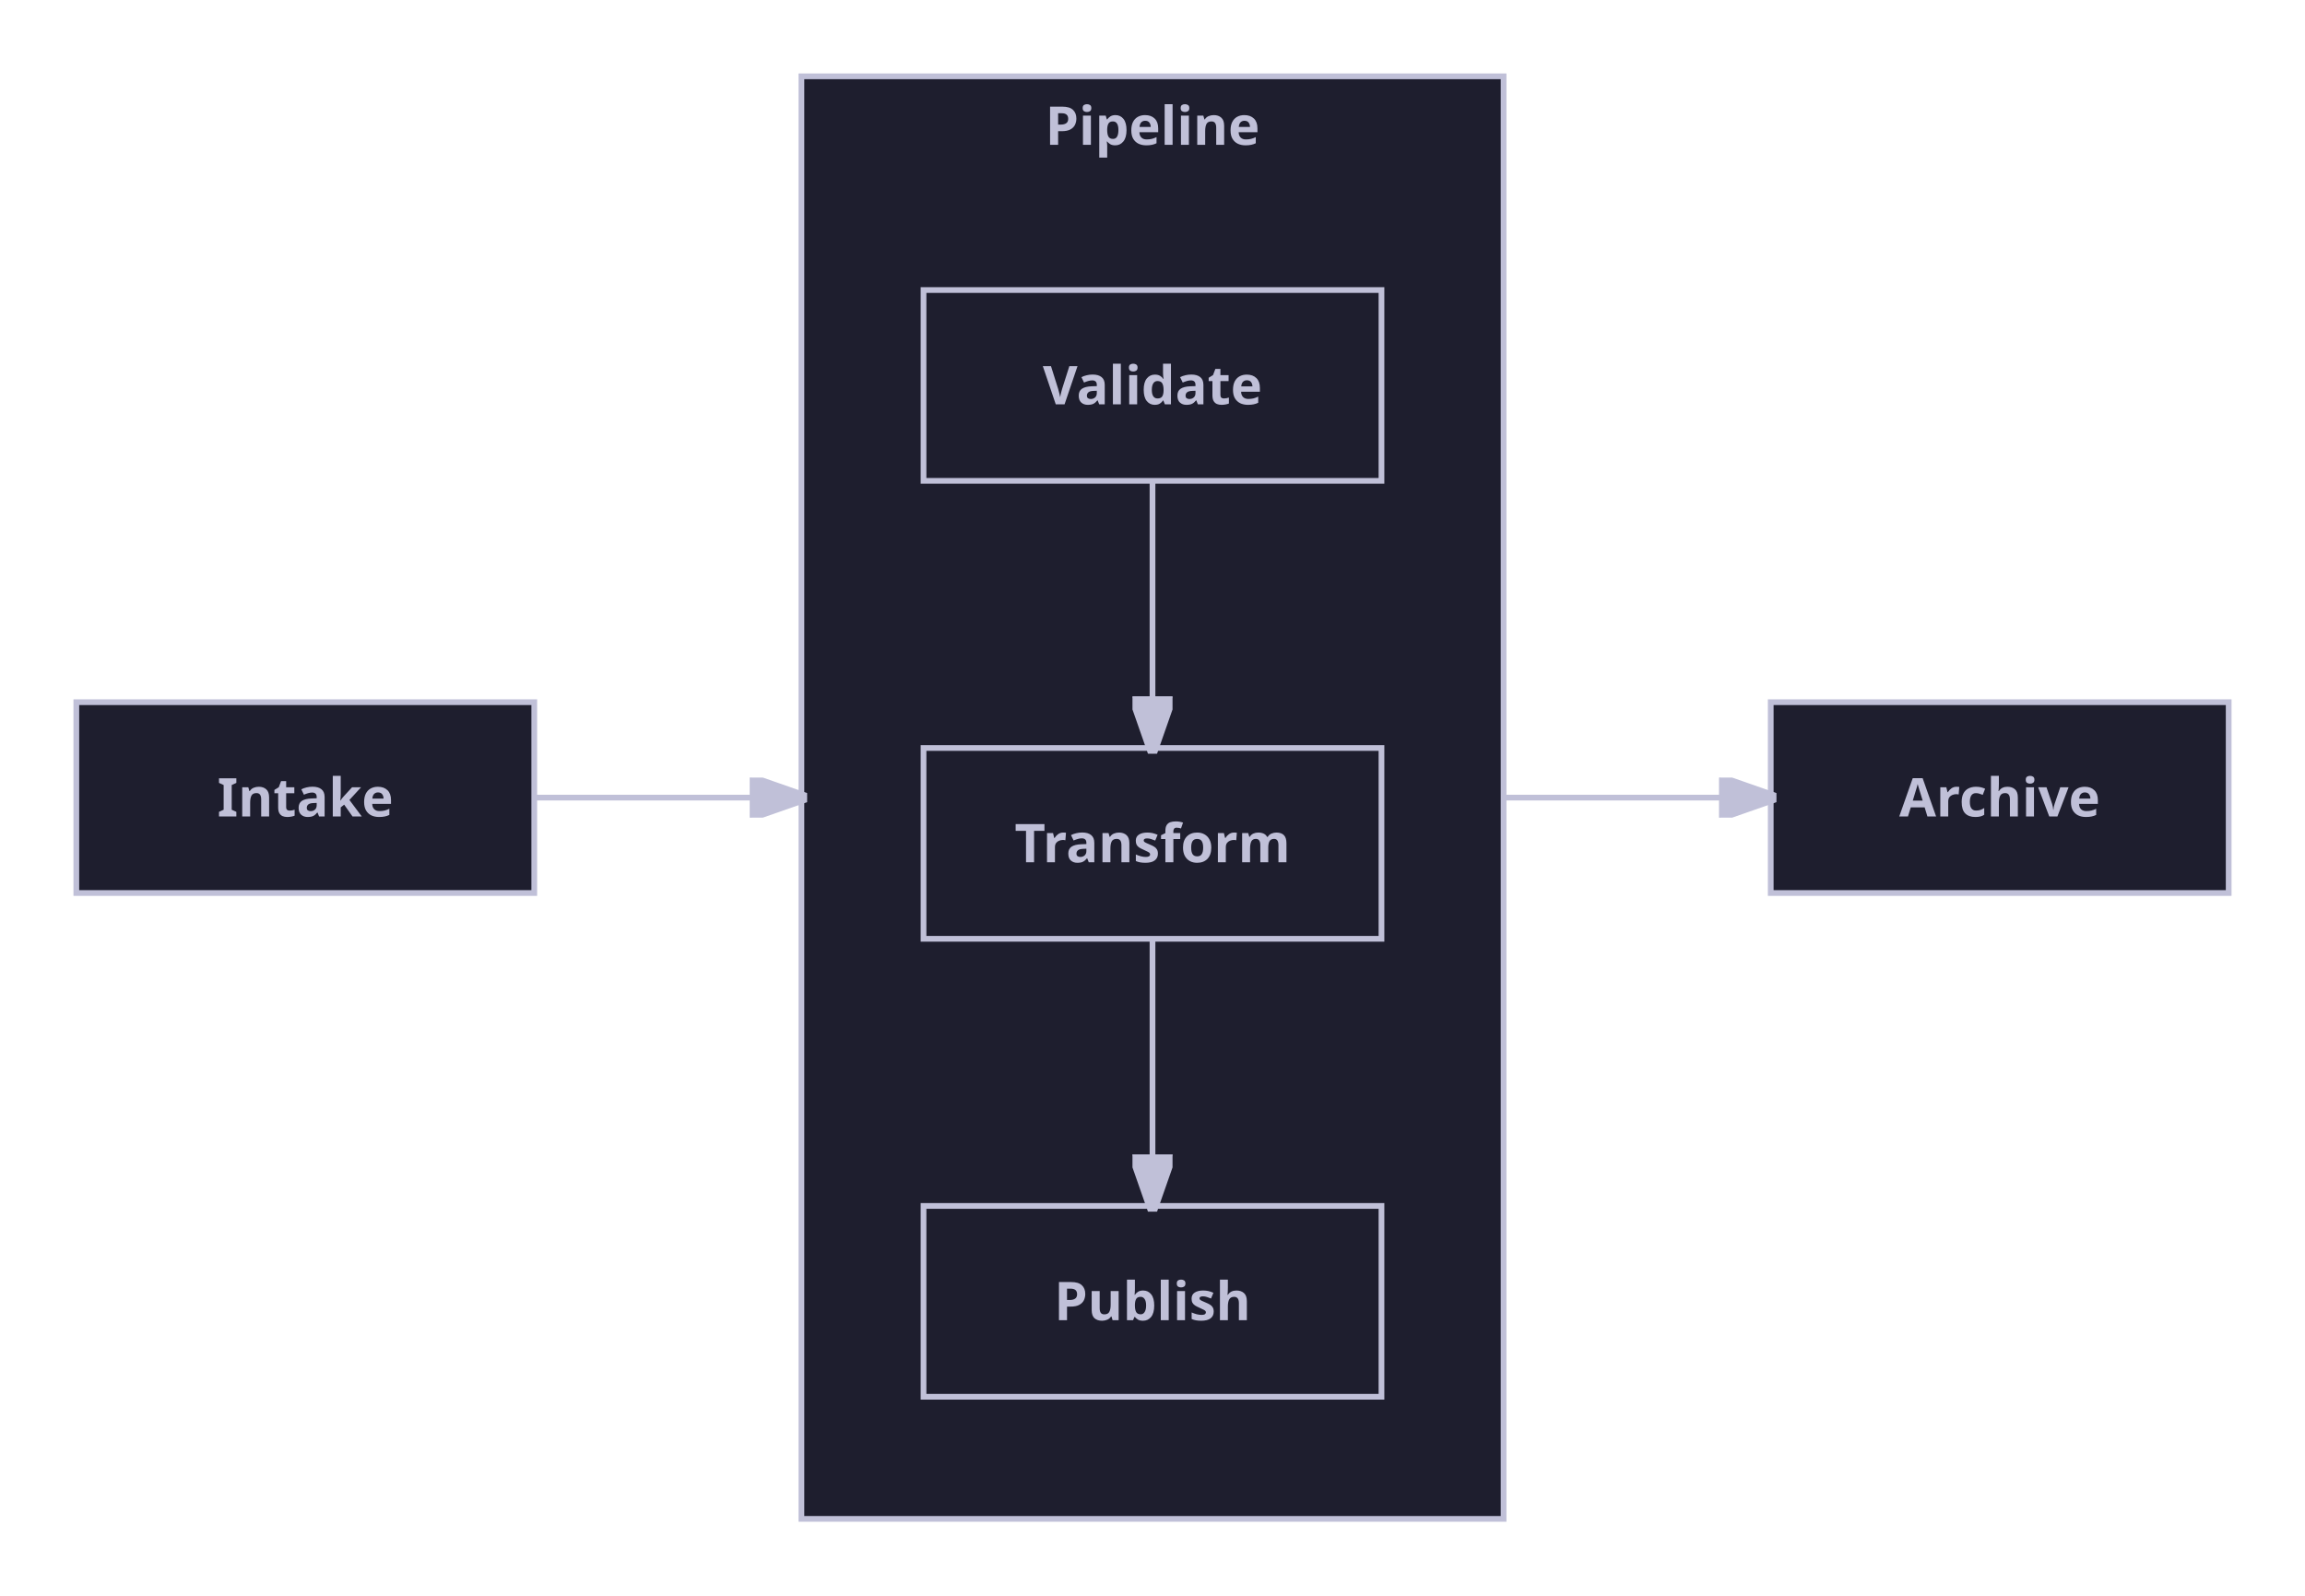
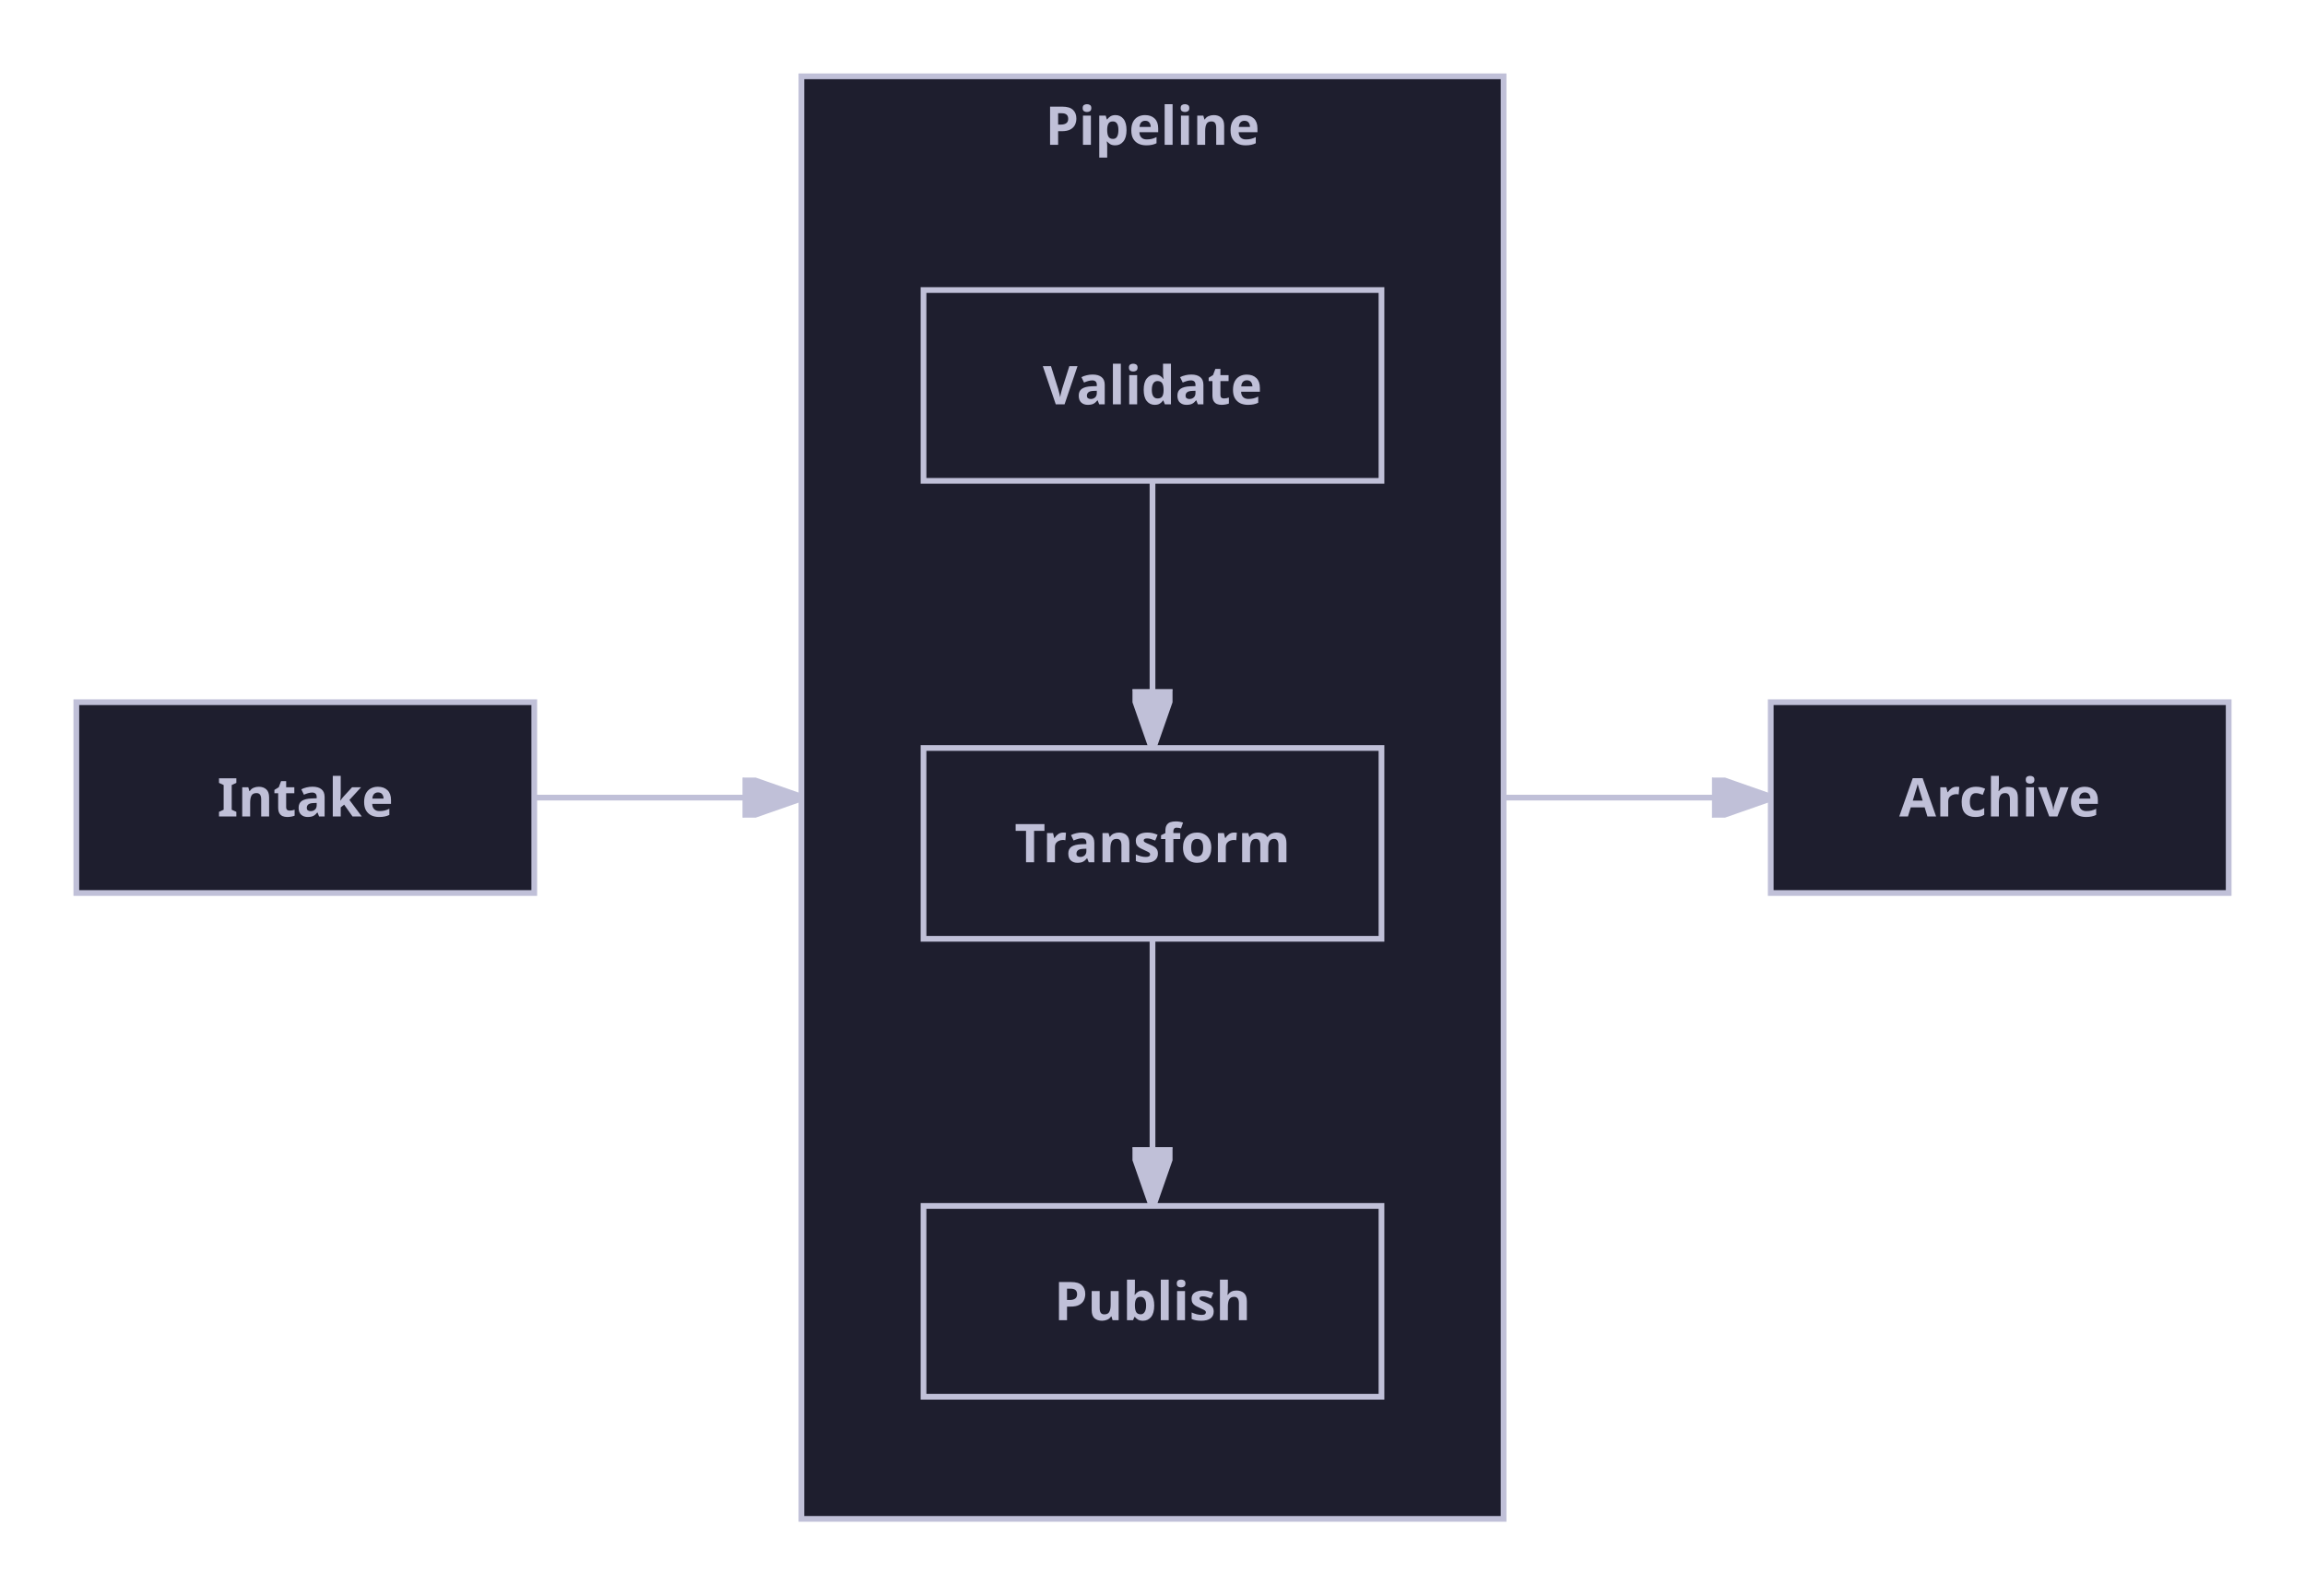
<svg xmlns="http://www.w3.org/2000/svg" width="604.00" height="418.00" viewBox="0 0 604.00 418.00">
  <defs>
-     <marker id="line-end-open-chevron" markerWidth="10" markerHeight="7" refX="9" refY="3.5" orient="auto">
-       <polyline points="0 0, 10 3.5, 0 7" fill="none" stroke="#C0C0D8" stroke-width="1.50" />
+     <marker id="line-end-open-chevron" markerWidth="10.248" markerHeight="7" refX="10.248" refY="3.5" orient="auto">
+       <polyline points="0 0, 10 3.5, 0 7" fill="none" stroke="#C0C0D8" stroke-width="1.50" stroke-linejoin="bevel" />
    </marker>
-     <marker id="line-end-hollow-triangle" markerWidth="10" markerHeight="7" refX="9" refY="3.5" orient="auto">
-       <polygon points="0 0, 10 3.5, 0 7" fill="#1E1E2E" stroke="#C0C0D8" stroke-width="1.50" />
+     <marker id="line-end-hollow-triangle" markerWidth="10.248" markerHeight="7" refX="10.248" refY="3.5" orient="auto">
+       <polygon points="0 0, 10 3.5, 0 7" fill="#1E1E2E" stroke="#C0C0D8" stroke-width="1.50" stroke-linejoin="bevel" />
    </marker>
-     <marker id="line-end-filled-arrow" markerWidth="10" markerHeight="7" refX="9" refY="3.5" orient="auto">
-       <polygon points="0 0, 10 3.5, 0 7" fill="#C0C0D8" stroke="#C0C0D8" stroke-width="1.50" />
+     <marker id="line-end-filled-arrow" markerWidth="10.248" markerHeight="7" refX="10.248" refY="3.5" orient="auto">
+       <polygon points="0 0, 10 3.5, 0 7" fill="#C0C0D8" stroke="#C0C0D8" stroke-width="1.50" stroke-linejoin="bevel" />
    </marker>
-     <marker id="line-end-hollow-triangle-crossbar" markerWidth="14.5" markerHeight="7" refX="13.5" refY="3.5" orient="auto">
-       <polygon points="4.5 0, 14.5 3.5, 4.5 7" fill="#1E1E2E" stroke="#C0C0D8" stroke-width="1.50" />
+     <marker id="line-end-hollow-triangle-crossbar" markerWidth="14.748" markerHeight="7" refX="14.748" refY="3.5" orient="auto">
+       <polygon points="4.5 0, 14.5 3.5, 4.5 7" fill="#1E1E2E" stroke="#C0C0D8" stroke-width="1.50" stroke-linejoin="bevel" />
      <line x1="1" y1="0" x2="1" y2="7" stroke="#C0C0D8" stroke-width="1.50" />
    </marker>
-     <marker id="line-end-hollow-diamond" markerWidth="14" markerHeight="8" refX="13" refY="4" orient="auto">
-       <polygon points="1 4, 7 0, 13 4, 7 8" fill="#1E1E2E" stroke="#C0C0D8" stroke-width="1.50" />
+     <marker id="line-end-hollow-diamond" markerWidth="14" markerHeight="8" refX="13.416" refY="4" orient="auto">
+       <polygon points="1 4, 7 0, 13 4, 7 8" fill="#1E1E2E" stroke="#C0C0D8" stroke-width="1.50" stroke-linejoin="bevel" />
    </marker>
-     <marker id="line-end-filled-diamond" markerWidth="14" markerHeight="8" refX="13" refY="4" orient="auto">
-       <polygon points="1 4, 7 0, 13 4, 7 8" fill="#C0C0D8" stroke="#C0C0D8" stroke-width="1.50" />
+     <marker id="line-end-filled-diamond" markerWidth="14" markerHeight="8" refX="13.416" refY="4" orient="auto">
+       <polygon points="1 4, 7 0, 13 4, 7 8" fill="#C0C0D8" stroke="#C0C0D8" stroke-width="1.50" stroke-linejoin="bevel" />
    </marker>
-     <marker id="line-end-circle" markerWidth="10" markerHeight="10" refX="9" refY="5" orient="auto">
+     <marker id="line-end-circle" markerWidth="10" markerHeight="10" refX="9.75" refY="5" orient="auto">
      <circle cx="5" cy="5" r="4" fill="#1E1E2E" stroke="#C0C0D8" stroke-width="1.50" />
    </marker>
-     <marker id="line-end-bar" markerWidth="4" markerHeight="12" refX="2" refY="6" orient="auto">
+     <marker id="line-end-bar" markerWidth="4" markerHeight="12" refX="2.75" refY="6" orient="auto">
      <line x1="2" y1="0" x2="2" y2="12" stroke="#C0C0D8" stroke-width="1.50" />
    </marker>
    <filter id="label-bg" x="-0.05" y="-0.05" width="1.1" height="1.1">
      <feFlood flood-color="#1E1E2E" />
      <feComposite in="SourceGraphic" operator="over" />
    </filter>
  </defs>
  <rect x="20.00" y="184.00" width="120.00" height="50.00" fill="#1E1E2E" stroke="#C0C0D8" stroke-width="1.50" />
  <text x="80.00" y="209.00" font-family="Noto Sans, sans-serif" font-size="14.00" font-weight="bold" fill="#C0C0D8" text-anchor="middle" dominant-baseline="middle">Intake</text>
  <rect x="210.00" y="20.00" width="184.00" height="378.00" fill="#1E1E2E" stroke="#C0C0D8" stroke-width="1.50" />
  <text x="302.00" y="33.00" font-family="Noto Sans, sans-serif" font-size="14.00" font-weight="bold" fill="#C0C0D8" text-anchor="middle" dominant-baseline="middle">Pipeline</text>
  <rect x="242.00" y="76.00" width="120.00" height="50.00" fill="#1E1E2E" stroke="#C0C0D8" stroke-width="1.50" />
  <text x="302.00" y="101.00" font-family="Noto Sans, sans-serif" font-size="14.00" font-weight="bold" fill="#C0C0D8" text-anchor="middle" dominant-baseline="middle">Validate</text>
  <rect x="242.00" y="196.00" width="120.00" height="50.00" fill="#1E1E2E" stroke="#C0C0D8" stroke-width="1.50" />
  <text x="302.00" y="221.00" font-family="Noto Sans, sans-serif" font-size="14.00" font-weight="bold" fill="#C0C0D8" text-anchor="middle" dominant-baseline="middle">Transform</text>
  <rect x="242.00" y="316.00" width="120.00" height="50.00" fill="#1E1E2E" stroke="#C0C0D8" stroke-width="1.50" />
  <text x="302.00" y="341.00" font-family="Noto Sans, sans-serif" font-size="14.00" font-weight="bold" fill="#C0C0D8" text-anchor="middle" dominant-baseline="middle">Publish</text>
  <path d="M 302.00 126.00 L 302.00 196.00" fill="none" stroke="#C0C0D8" stroke-width="1.50" marker-end="url(#line-end-filled-arrow)" />
  <path d="M 302.00 246.00 L 302.00 316.00" fill="none" stroke="#C0C0D8" stroke-width="1.50" marker-end="url(#line-end-filled-arrow)" />
  <rect x="464.00" y="184.00" width="120.00" height="50.00" fill="#1E1E2E" stroke="#C0C0D8" stroke-width="1.50" />
  <text x="524.00" y="209.00" font-family="Noto Sans, sans-serif" font-size="14.00" font-weight="bold" fill="#C0C0D8" text-anchor="middle" dominant-baseline="middle">Archive</text>
  <path d="M 140.00 209.00 L 210.00 209.00" fill="none" stroke="#C0C0D8" stroke-width="1.50" marker-end="url(#line-end-filled-arrow)" />
  <path d="M 394.00 209.00 L 464.00 209.00" fill="none" stroke="#C0C0D8" stroke-width="1.50" marker-end="url(#line-end-filled-arrow)" />
</svg>
